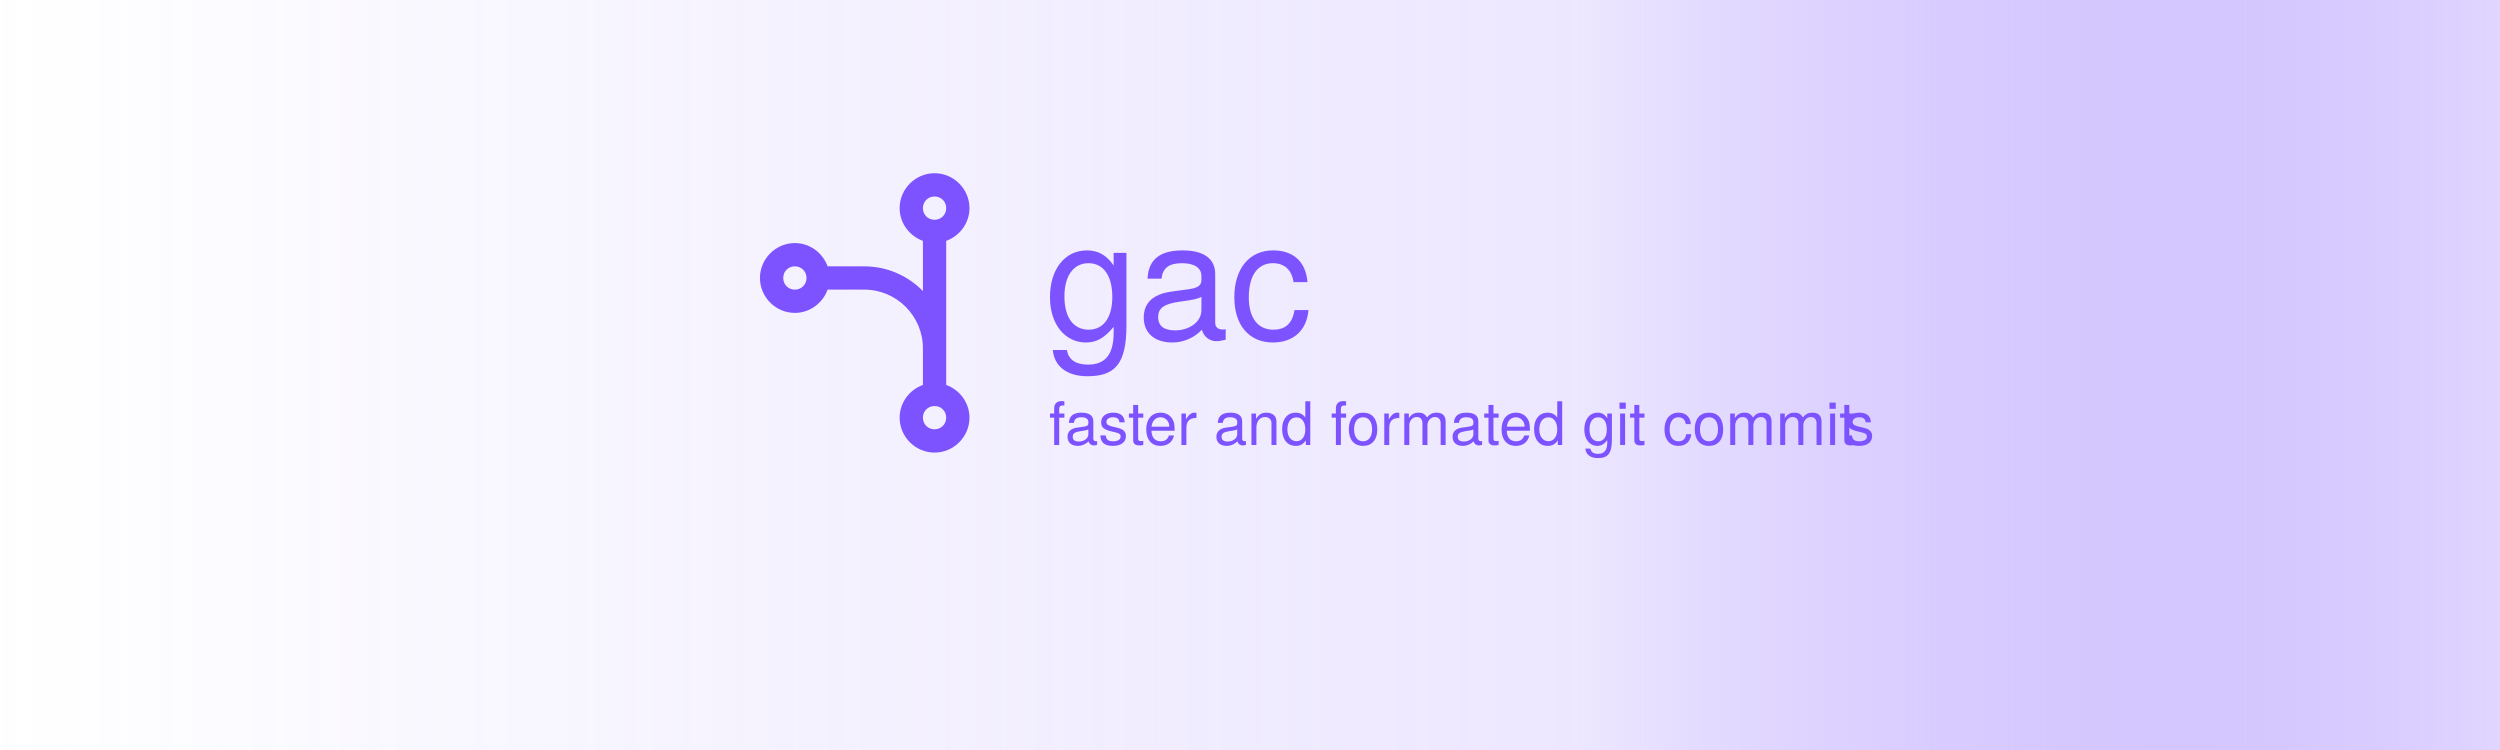
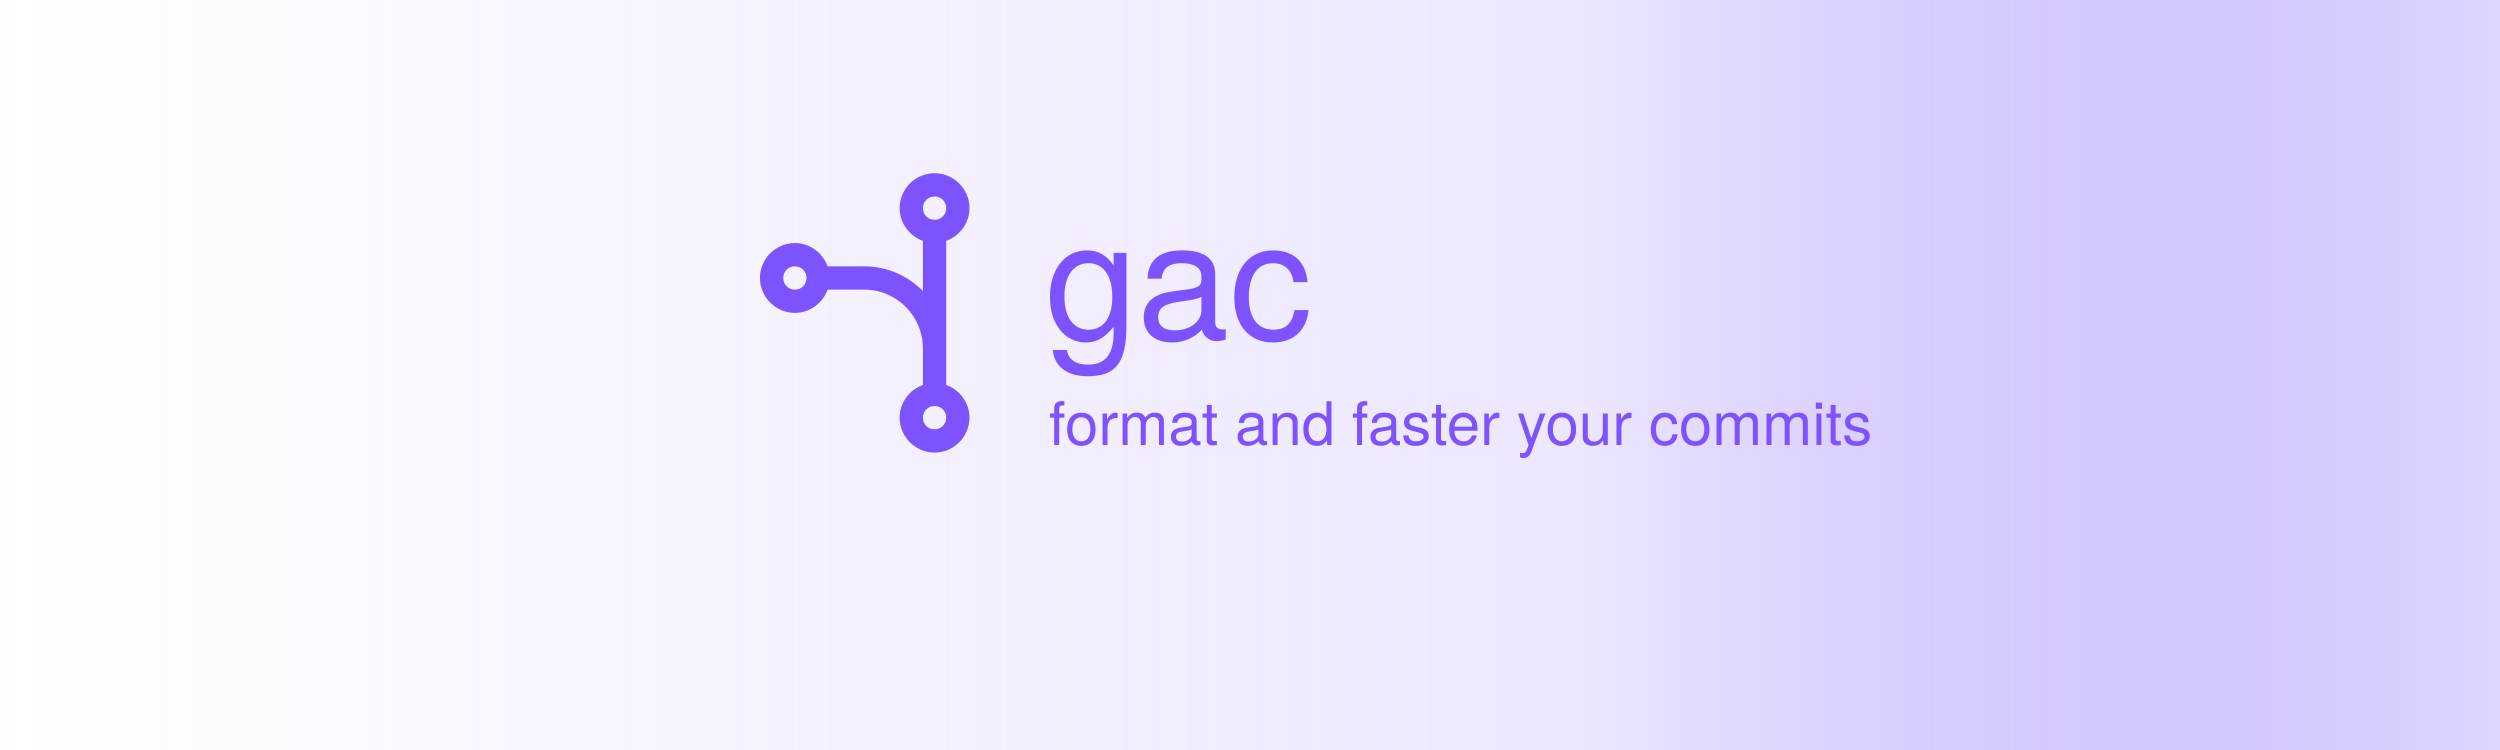
<svg xmlns="http://www.w3.org/2000/svg" width="100%" height="100%" viewBox="0 0 1000 300" version="1.1" xml:space="preserve" style="fill-rule:evenodd;clip-rule:evenodd;stroke-linejoin:round;stroke-miterlimit:2;">
  <rect x="0" y="0" width="1000" height="300" style="fill:white;" />
  <rect x="0" y="0" width="1000" height="300" style="fill:url(#_Linear1);" />
  <g transform="matrix(1,0,0,1,-101.12,-1)">
    <g transform="matrix(0.465486,0,0,0.465486,247.333,67.1772)">
      <text x="584px" y="150px" style="font-family:'HelveticaNeue-Medium', 'Helvetica Neue', sans-serif;font-weight:500;font-size:142.857px;fill:rgb(124,83,255);">gac</text>
    </g>
    <g transform="matrix(-4.65625,-5.70226e-16,5.70226e-16,-4.65625,447.004,126.161)">
      <g transform="matrix(1,0,0,1,-16,-16)">
        <path d="M10,4C8.355,4 7,5.355 7,7C7,8.292 7.844,9.394 9,9.813L9,22.188C7.844,22.606 7,23.708 7,25C7,26.645 8.355,28 10,28C11.645,28 13,26.645 13,25C13,23.708 12.156,22.606 11,22.188L11,17.875C12.281,19.188 14.071,20 16.031,20L19.188,20C19.606,21.156 20.708,22 22,22C23.645,22 25,20.645 25,19C25,17.355 23.645,16 22,16C20.708,16 19.606,16.844 19.188,18L16.031,18C13.266,18 11,15.734 11,12.969L11,9.813C12.156,9.394 13,8.292 13,7C13,5.355 11.645,4 10,4ZM10,6C10.564,6 11,6.436 11,7C11,7.564 10.564,8 10,8C9.436,8 9,7.564 9,7C9,6.436 9.436,6 10,6ZM22,18C22.564,18 23,18.436 23,19C23,19.564 22.564,20 22,20C21.436,20 21,19.564 21,19C21,18.436 21.436,18 22,18ZM10,24C10.564,24 11,24.436 11,25C11,25.564 10.564,26 10,26C9.436,26 9,25.564 9,25C9,24.436 9.436,24 10,24Z" style="fill:rgb(124,83,255);fill-rule:nonzero;" />
      </g>
    </g>
  </g>
  <g transform="matrix(1,0,0,1,66.568,-82)">
-     <text x="353px" y="260px" style="font-family:'HelveticaNeue-Light', 'Helvetica Neue';font-weight:300;font-size:24px;fill:rgb(124,83,255);">faster and formated git commit</text>
-     <text x="671.264px" y="260px" style="font-family:'HelveticaNeue-Light', 'Helvetica Neue';font-weight:300;font-size:24px;fill:rgb(124,83,255);">s</text>
+     <text x="353px" y="260px" style="font-family:'HelveticaNeue-Light', 'Helvetica Neue';font-weight:300;font-size:24px;fill:rgb(124,83,255);">format and faster your commits</text>
  </g>
  <defs>
    <linearGradient id="_Linear1" x1="0" y1="0" x2="1" y2="0" gradientUnits="userSpaceOnUse" gradientTransform="matrix(1000,0,0,300,0,0)">
      <stop offset="0" style="stop-color:white;stop-opacity:1" />
      <stop offset="0.63" style="stop-color:rgb(234,228,255);stop-opacity:0.88" />
      <stop offset="0.83" style="stop-color:rgb(181,158,255);stop-opacity:0.57" />
      <stop offset="1" style="stop-color:rgb(122,80,255);stop-opacity:0.23" />
    </linearGradient>
  </defs>
</svg>
